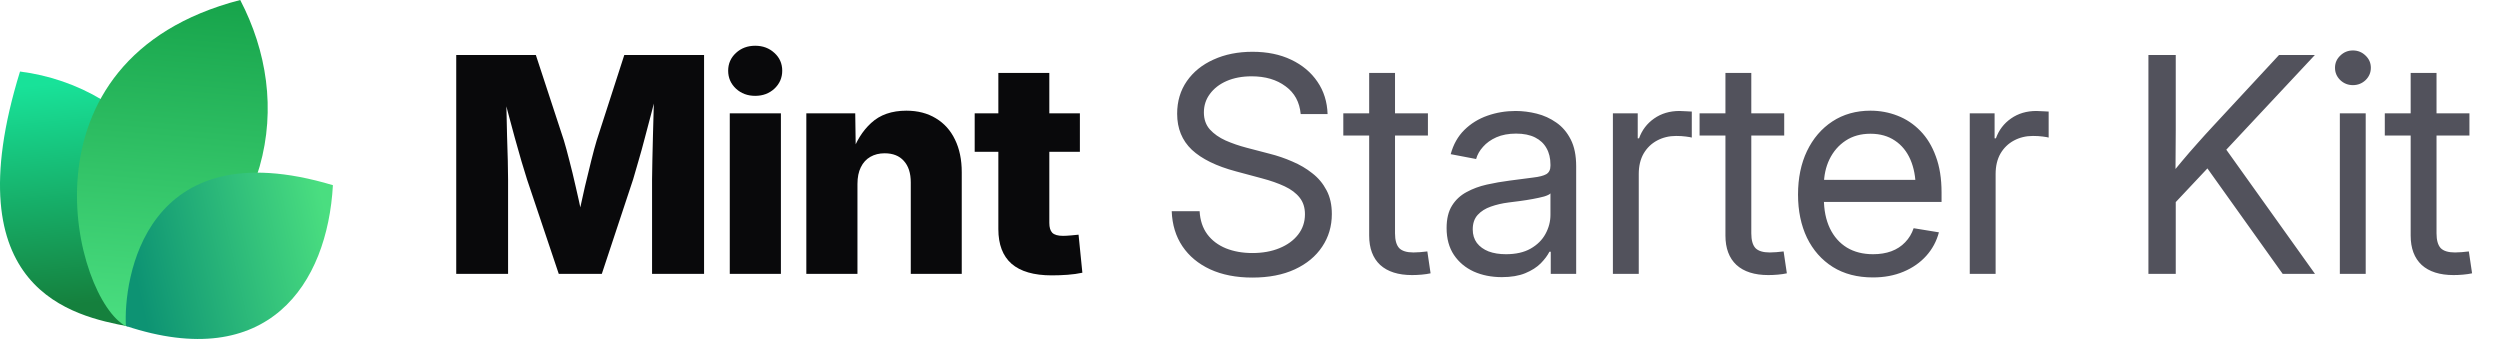
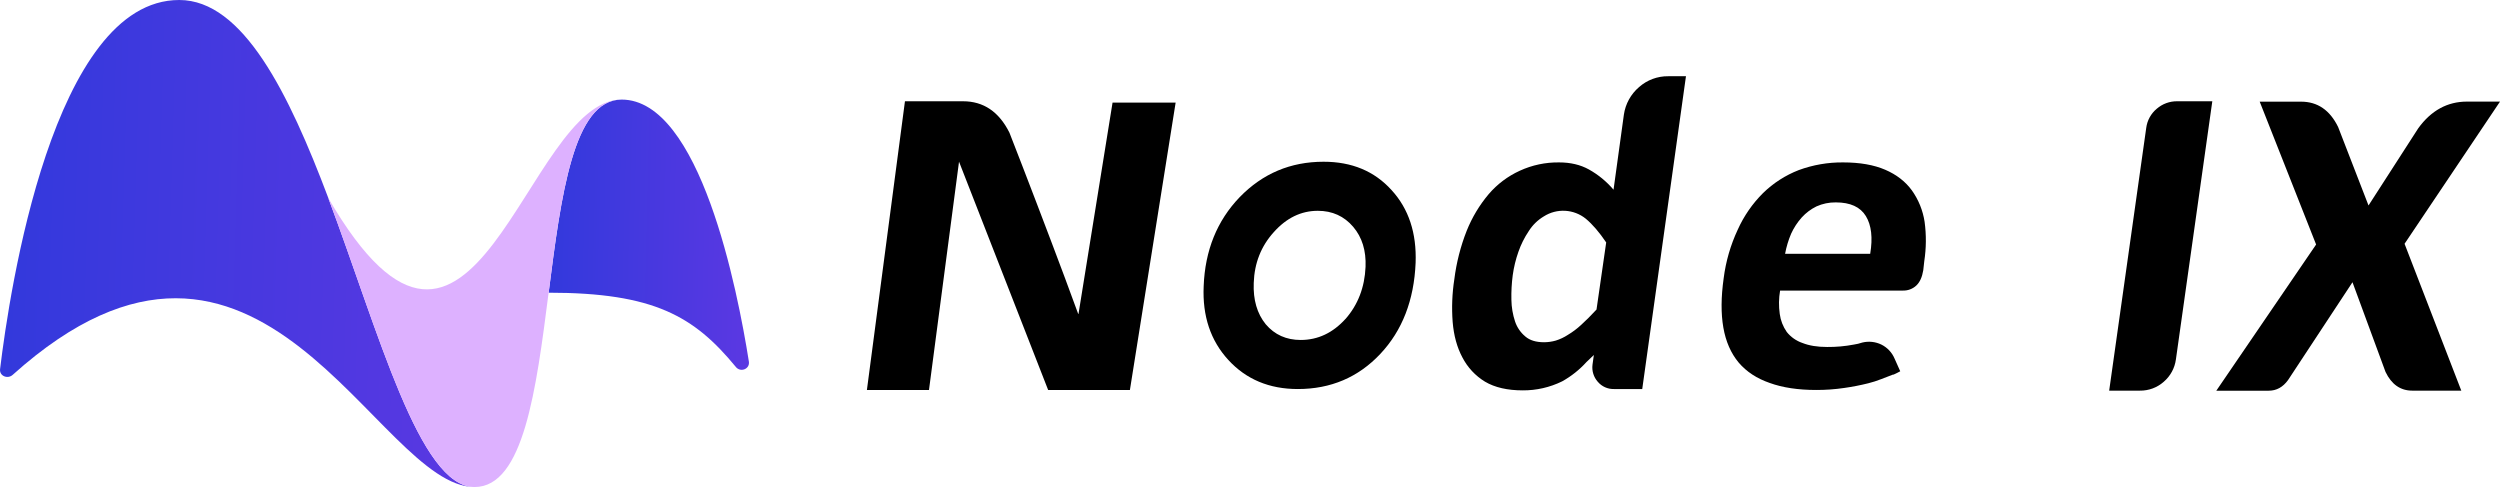
- <svg xmlns="http://www.w3.org/2000/svg" width="177" height="24" viewBox="0 0 177 24" fill="none">
-   <path d="M9.061 23.108C5.268 22.377 -3.391 20.627 1.417 5.064C9.634 6.099 16.973 14.064 9.061 23.108Z" fill="url(#paint0_linear_17557_2020)" />
-   <path d="M8.919 23.094C5.276 21.222 0.784 4.209 17.007 0C20.757 7.193 19.621 16.545 8.919 23.094Z" fill="url(#paint1_linear_17557_2020)" />
-   <path d="M8.914 23.079C8.735 19.882 10.159 9.085 23.57 13.111C23.181 20.123 18.984 26.418 8.914 23.079Z" fill="url(#paint2_linear_17557_2020)" />
-   <path d="M32.301 19.392V3.894H37.938L39.925 9.948C40.036 10.315 40.164 10.787 40.31 11.362C40.462 11.938 40.611 12.552 40.757 13.204C40.91 13.855 41.048 14.483 41.173 15.086C41.305 15.682 41.412 16.192 41.495 16.615H40.695C40.771 16.192 40.871 15.682 40.996 15.086C41.128 14.49 41.267 13.866 41.412 13.214C41.565 12.562 41.714 11.948 41.86 11.373C42.005 10.79 42.133 10.315 42.244 9.948L44.2 3.894H49.848V19.392H46.166V12.704C46.166 12.357 46.173 11.917 46.187 11.383C46.2 10.849 46.214 10.27 46.228 9.646C46.249 9.022 46.266 8.391 46.28 7.753C46.301 7.115 46.311 6.519 46.311 5.964H46.623C46.485 6.561 46.332 7.181 46.166 7.826C45.999 8.471 45.833 9.102 45.666 9.719C45.507 10.336 45.351 10.901 45.198 11.414C45.053 11.928 44.928 12.357 44.824 12.704L42.608 19.392H39.561L37.314 12.704C37.203 12.357 37.072 11.928 36.919 11.414C36.773 10.901 36.614 10.34 36.441 9.729C36.274 9.112 36.104 8.481 35.931 7.836C35.764 7.192 35.608 6.567 35.463 5.964H35.827C35.834 6.512 35.844 7.105 35.858 7.743C35.872 8.374 35.886 9.005 35.9 9.636C35.92 10.26 35.938 10.839 35.952 11.373C35.965 11.907 35.972 12.351 35.972 12.704V19.392H32.301ZM51.668 19.392V8.024H55.288V19.392H51.668ZM53.468 6.786C52.927 6.786 52.473 6.616 52.105 6.276C51.738 5.93 51.554 5.507 51.554 5.007C51.554 4.508 51.738 4.088 52.105 3.749C52.473 3.409 52.927 3.239 53.468 3.239C54.009 3.239 54.463 3.409 54.83 3.749C55.198 4.082 55.382 4.501 55.382 5.007C55.382 5.507 55.198 5.93 54.83 6.276C54.463 6.616 54.009 6.786 53.468 6.786ZM60.708 13.027V19.392H57.088V8.024H60.551L60.593 10.967H60.281C60.593 10.024 61.061 9.268 61.685 8.7C62.309 8.124 63.138 7.836 64.171 7.836C64.975 7.836 65.672 8.017 66.262 8.377C66.851 8.731 67.302 9.234 67.614 9.885C67.933 10.537 68.092 11.307 68.092 12.194V19.392H64.483V12.912C64.483 12.26 64.32 11.754 63.994 11.394C63.675 11.033 63.221 10.853 62.632 10.853C62.25 10.853 61.914 10.936 61.623 11.102C61.332 11.269 61.106 11.515 60.947 11.841C60.787 12.16 60.708 12.555 60.708 13.027ZM76.456 8.024V10.749H69.008V8.024H76.456ZM70.683 5.163H74.292V15.783C74.292 16.102 74.361 16.334 74.5 16.48C74.646 16.625 74.899 16.698 75.259 16.698C75.405 16.698 75.596 16.688 75.831 16.667C76.074 16.646 76.251 16.629 76.362 16.615L76.632 19.309C76.313 19.378 75.963 19.427 75.582 19.455C75.207 19.482 74.836 19.496 74.469 19.496C73.2 19.496 72.25 19.222 71.619 18.674C70.995 18.127 70.683 17.308 70.683 16.22V5.163Z" fill="#09090B" />
-   <path d="M88.667 19.652C87.523 19.652 86.528 19.458 85.682 19.07C84.843 18.681 84.188 18.137 83.716 17.437C83.245 16.736 82.992 15.908 82.957 14.951H84.933C84.968 15.596 85.148 16.14 85.474 16.584C85.8 17.021 86.24 17.354 86.795 17.582C87.35 17.804 87.974 17.915 88.667 17.915C89.388 17.915 90.026 17.801 90.581 17.572C91.143 17.343 91.583 17.024 91.902 16.615C92.228 16.199 92.391 15.717 92.391 15.169C92.391 14.698 92.266 14.306 92.017 13.994C91.767 13.675 91.413 13.408 90.956 13.193C90.498 12.978 89.954 12.787 89.323 12.621L87.502 12.132C86.123 11.765 85.082 11.255 84.382 10.603C83.689 9.944 83.342 9.095 83.342 8.055C83.342 7.174 83.571 6.404 84.028 5.746C84.486 5.087 85.117 4.577 85.921 4.217C86.726 3.849 87.645 3.666 88.678 3.666C89.718 3.666 90.63 3.853 91.413 4.227C92.204 4.602 92.824 5.122 93.275 5.787C93.726 6.446 93.965 7.209 93.993 8.076H92.089C92.013 7.23 91.656 6.574 91.018 6.11C90.387 5.638 89.586 5.403 88.615 5.403C87.95 5.403 87.36 5.513 86.847 5.735C86.341 5.957 85.946 6.262 85.661 6.651C85.377 7.032 85.235 7.469 85.235 7.961C85.235 8.447 85.377 8.849 85.661 9.168C85.946 9.48 86.317 9.74 86.774 9.948C87.232 10.149 87.724 10.319 88.251 10.457L89.884 10.884C90.439 11.023 90.977 11.206 91.496 11.435C92.023 11.657 92.495 11.934 92.911 12.267C93.334 12.593 93.67 12.995 93.92 13.474C94.17 13.945 94.294 14.504 94.294 15.149C94.294 16.015 94.066 16.788 93.608 17.468C93.157 18.148 92.512 18.681 91.673 19.07C90.834 19.458 89.832 19.652 88.667 19.652ZM101.097 8.024V9.594H95.106V8.024H101.097ZM96.937 5.163H98.767V16.521C98.767 17 98.865 17.347 99.059 17.562C99.26 17.77 99.6 17.874 100.078 17.874C100.21 17.874 100.366 17.867 100.546 17.853C100.733 17.832 100.903 17.815 101.056 17.801L101.285 19.351C101.097 19.392 100.886 19.423 100.65 19.444C100.414 19.465 100.189 19.475 99.974 19.475C98.996 19.475 98.244 19.236 97.717 18.758C97.197 18.272 96.937 17.579 96.937 16.677V5.163ZM106.33 19.621C105.595 19.621 104.932 19.489 104.343 19.226C103.754 18.955 103.285 18.564 102.939 18.05C102.592 17.53 102.419 16.896 102.419 16.147C102.419 15.495 102.547 14.965 102.804 14.556C103.06 14.146 103.403 13.828 103.833 13.599C104.263 13.363 104.742 13.186 105.269 13.068C105.796 12.95 106.333 12.857 106.881 12.787C107.574 12.69 108.132 12.617 108.555 12.569C108.978 12.52 109.287 12.441 109.481 12.33C109.675 12.212 109.772 12.014 109.772 11.737V11.654C109.772 11.203 109.679 10.815 109.492 10.489C109.311 10.163 109.041 9.91 108.68 9.729C108.32 9.549 107.872 9.459 107.338 9.459C106.805 9.459 106.34 9.546 105.945 9.719C105.556 9.892 105.241 10.118 104.998 10.395C104.755 10.665 104.593 10.953 104.509 11.258L102.71 10.915C102.897 10.222 103.22 9.65 103.677 9.199C104.135 8.748 104.679 8.412 105.31 8.19C105.941 7.968 106.607 7.857 107.307 7.857C107.8 7.857 108.295 7.92 108.795 8.044C109.301 8.169 109.765 8.381 110.188 8.679C110.611 8.97 110.951 9.369 111.208 9.875C111.464 10.374 111.593 11.005 111.593 11.768V19.392H109.793V17.822H109.7C109.568 18.085 109.363 18.359 109.086 18.643C108.809 18.921 108.444 19.153 107.994 19.34C107.543 19.527 106.988 19.621 106.33 19.621ZM106.621 17.998C107.321 17.998 107.904 17.867 108.368 17.603C108.84 17.333 109.19 16.986 109.419 16.563C109.654 16.133 109.772 15.682 109.772 15.211V13.692C109.703 13.769 109.554 13.841 109.325 13.911C109.096 13.973 108.829 14.032 108.524 14.088C108.226 14.143 107.921 14.192 107.609 14.233C107.304 14.275 107.033 14.309 106.798 14.337C106.354 14.393 105.938 14.49 105.549 14.628C105.168 14.76 104.86 14.954 104.624 15.211C104.388 15.467 104.27 15.811 104.27 16.241C104.27 16.615 104.367 16.934 104.561 17.198C104.762 17.461 105.04 17.662 105.393 17.801C105.747 17.933 106.156 17.998 106.621 17.998ZM114.193 19.392V8.024H115.951V9.792H116.045C116.253 9.209 116.61 8.741 117.116 8.388C117.622 8.034 118.219 7.857 118.905 7.857C119.058 7.857 119.217 7.864 119.384 7.878C119.55 7.885 119.682 7.892 119.779 7.899V9.74C119.716 9.719 119.578 9.695 119.363 9.667C119.155 9.639 118.922 9.625 118.666 9.625C118.174 9.625 117.726 9.733 117.324 9.948C116.922 10.163 116.603 10.471 116.367 10.874C116.138 11.276 116.024 11.758 116.024 12.319V19.392H114.193ZM126.322 8.024V9.594H120.33V8.024H126.322ZM122.161 5.163H123.992V16.521C123.992 17 124.089 17.347 124.283 17.562C124.484 17.77 124.824 17.874 125.302 17.874C125.434 17.874 125.59 17.867 125.77 17.853C125.958 17.832 126.127 17.815 126.28 17.801L126.509 19.351C126.322 19.392 126.11 19.423 125.874 19.444C125.639 19.465 125.413 19.475 125.198 19.475C124.221 19.475 123.468 19.236 122.941 18.758C122.421 18.272 122.161 17.579 122.161 16.677V5.163ZM132.604 19.642C131.502 19.642 130.555 19.396 129.765 18.903C128.974 18.404 128.364 17.714 127.934 16.834C127.511 15.946 127.3 14.927 127.3 13.775C127.3 12.611 127.511 11.584 127.934 10.697C128.364 9.802 128.964 9.102 129.734 8.596C130.51 8.089 131.408 7.836 132.428 7.836C133.1 7.836 133.738 7.954 134.341 8.19C134.952 8.426 135.489 8.783 135.954 9.261C136.425 9.74 136.793 10.343 137.056 11.071C137.327 11.792 137.462 12.645 137.462 13.63V14.296H128.433V12.735H136.463L135.631 13.297C135.631 12.541 135.506 11.876 135.257 11.3C135.007 10.725 134.643 10.277 134.165 9.958C133.686 9.632 133.107 9.469 132.428 9.469C131.748 9.469 131.162 9.632 130.67 9.958C130.177 10.284 129.796 10.725 129.526 11.279C129.262 11.827 129.13 12.441 129.13 13.12V14.046C129.13 14.864 129.273 15.572 129.557 16.168C129.841 16.757 130.243 17.211 130.763 17.53C131.283 17.842 131.901 17.998 132.615 17.998C133.093 17.998 133.523 17.929 133.905 17.79C134.293 17.645 134.619 17.433 134.882 17.156C135.153 16.879 135.354 16.546 135.486 16.157L137.275 16.449C137.108 17.08 136.81 17.634 136.38 18.113C135.95 18.591 135.413 18.966 134.768 19.236C134.123 19.507 133.402 19.642 132.604 19.642ZM139.459 19.392V8.024H141.217V9.792H141.311C141.519 9.209 141.876 8.741 142.382 8.388C142.888 8.034 143.485 7.857 144.171 7.857C144.324 7.857 144.483 7.864 144.649 7.878C144.816 7.885 144.948 7.892 145.045 7.899V9.74C144.982 9.719 144.844 9.695 144.629 9.667C144.421 9.639 144.188 9.625 143.932 9.625C143.439 9.625 142.992 9.733 142.59 9.948C142.188 10.163 141.869 10.471 141.633 10.874C141.404 11.276 141.29 11.758 141.29 12.319V19.392H139.459ZM153.429 14.961V12.715C153.783 12.257 154.136 11.82 154.49 11.404C154.844 10.981 155.204 10.565 155.572 10.156C155.939 9.74 156.314 9.327 156.695 8.918L161.355 3.894H163.893L157.277 10.967H157.184L153.429 14.961ZM152.108 19.392V3.894H154.043V9.241L154.022 12.559L154.043 13.505V19.392H152.108ZM161.615 19.392L155.967 11.477L157.173 9.969L163.903 19.392H161.615ZM165.661 19.392V8.024H167.492V19.392H165.661ZM166.587 6.027C166.24 6.027 165.942 5.909 165.692 5.673C165.443 5.43 165.318 5.139 165.318 4.799C165.318 4.459 165.443 4.172 165.692 3.936C165.942 3.693 166.24 3.572 166.587 3.572C166.934 3.572 167.232 3.693 167.482 3.936C167.731 4.172 167.856 4.459 167.856 4.799C167.856 5.139 167.731 5.43 167.482 5.673C167.232 5.909 166.934 6.027 166.587 6.027ZM174.836 8.024V9.594H168.844V8.024H174.836ZM170.675 5.163H172.506V16.521C172.506 17 172.603 17.347 172.797 17.562C172.998 17.77 173.338 17.874 173.816 17.874C173.948 17.874 174.104 17.867 174.284 17.853C174.472 17.832 174.641 17.815 174.794 17.801L175.023 19.351C174.836 19.392 174.624 19.423 174.388 19.444C174.153 19.465 173.927 19.475 173.712 19.475C172.735 19.475 171.982 19.236 171.455 18.758C170.935 18.272 170.675 17.579 170.675 16.677V5.163Z" fill="#52525C" />
+ <svg xmlns="http://www.w3.org/2000/svg" xmlns:xlink="http://www.w3.org/1999/xlink" id="图层_1" data-name="图层 1" viewBox="0 0 1872.58 364.79">
  <defs>
-     <linearGradient id="paint0_linear_17557_2020" x1="3.776" y1="5.916" x2="5.232" y2="21.559" gradientUnits="userSpaceOnUse">
-       <stop stop-color="#18E299" />
-       <stop offset="1" stop-color="#15803D" />
+     <style>.cls-1{fill:url(#未命名的渐变_2);}.cls-2{fill:url(#未命名的渐变_2-2);}.cls-3{fill:#ddb1ff;}</style>
+     <linearGradient id="未命名的渐变_2" x1="486.54" y1="395.25" x2="497.21" y2="394.93" gradientTransform="matrix(33.33, 0, 0, -33.33, -16199, 13367.67)" gradientUnits="userSpaceOnUse">
+       <stop offset="0" stop-color="#3239dc" />
+       <stop offset="1" stop-color="#5a38e2" />
    </linearGradient>
-     <linearGradient id="paint1_linear_17557_2020" x1="12.171" y1="-0.718" x2="10.19" y2="22.983" gradientUnits="userSpaceOnUse">
-       <stop stop-color="#16A34A" />
-       <stop offset="1" stop-color="#4ADE80" />
-     </linearGradient>
-     <linearGradient id="paint2_linear_17557_2020" x1="23.133" y1="15.353" x2="9.338" y2="18.52" gradientUnits="userSpaceOnUse">
-       <stop stop-color="#4ADE80" />
-       <stop offset="1" stop-color="#0D9373" />
-     </linearGradient>
+     <linearGradient id="未命名的渐变_2-2" x1="498.87" y1="395.3" x2="503.37" y2="395.19" xlink:href="#未命名的渐变_2" />
  </defs>
+   <path class="cls-1" d="M153.34,17.6C58.91,17.6,26.25,235.23,19.15,294.13c-.61,5.05,5.63,7.67,9.44,4.26,186-167.14,272.18,84,346,84C333.26,382.4,303,266.92,265,165.87,235.39,87.38,201.14,17.6,153.34,17.6Z" transform="translate(-19.1 -17.6)" />
+   <path class="cls-2" d="M570.29,292.5c3.57,4.32,10.61,1.47,9.74-4.07-8.51-53.83-36.51-196.24-95.32-196.24-36.16,0-45.37,72.09-54.63,144.42l-.05.23c79,0,109.05,17.72,140.26,55.63Z" transform="translate(-19.1 -17.6)" />
+   <path class="cls-3" d="M264.94,165.87c38,101,68.32,216.53,109.63,216.53,36.76,0,46.16-72.86,55.46-145.54l.05-.23c9.26-72.35,18.47-144.46,54.61-144.46-72.47,0-110.1,262.92-219.73,73.7Z" transform="translate(-19.1 -17.6)" />
+   <path d="M826.94,252.7l25.5-158.25h47.25L865.44,309.7H804.19l-66.75-171-22.5,171h-46.5l28.5-216.25h43.5q23,0,34.75,23.5,9,23,20.75,53.75t20.75,54.87q9,24.13,10,27.13Z" transform="translate(-19.1 -17.6)" />
+   <path d="M1061.44,160q19.24,21,18,54.5-1.76,42-26.5,68.25T991.19,309q-32,0-52-21.75T920.69,232q1.5-40.24,27-66.75,25.75-26.5,62.75-26.5Q1042.19,138.7,1061.44,160Zm-34.5,96.5q14-16,15-39,.75-18.24-9.25-30-10.25-12-26.5-12-18.75,0-33,16-14.25,15.75-15,38-.75,19,9,31,10,11.76,26.25,11.75Q1012.69,272.2,1026.94,256.45Z" transform="translate(-19.1 -17.6)" />
+   <path d="M1227.69,159.7l7.75-56.25a33.46,33.46,0,0,1,11.38-20.63,32.39,32.39,0,0,1,21.87-8.12h13.25L1249.19,309h-21.25a15.32,15.32,0,0,1-12-5.38,16.15,16.15,0,0,1-4-12.87l1-7.25q-3,2.74-5.5,5.25a71.42,71.42,0,0,1-18.25,14.5,66.06,66.06,0,0,1-29.5,6.75q-17.25,0-28.25-6.5a46,46,0,0,1-17-18.25q-6-11.25-7.25-26.5a139.41,139.41,0,0,1,1.25-32,149.75,149.75,0,0,1,9.25-36.25,100.46,100.46,0,0,1,16.5-27.5,67.5,67.5,0,0,1,23.25-17.5,68.24,68.24,0,0,1,29.5-6.25q12.75,0,22.25,5.25A67.1,67.1,0,0,1,1227.69,159.7Zm-12.75,89.75,7.25-50.25q-7.76-11.5-15.25-17.75a27,27,0,0,0-31.5-1.75,33.75,33.75,0,0,0-11.25,11,67.28,67.28,0,0,0-7.75,15.5,89.21,89.21,0,0,0-4.25,17.5,119,119,0,0,0-1,18.5,54.3,54.3,0,0,0,2.75,16.25,24.85,24.85,0,0,0,7.75,11.25q5,4.26,14,4.25a32.38,32.38,0,0,0,8.75-1.25,36.21,36.21,0,0,0,9-4.25,59.51,59.51,0,0,0,10-7.5Q1208.69,256.21,1214.94,249.45Z" transform="translate(-19.1 -17.6)" />
+   <path d="M1407.69,275.7a34.74,34.74,0,0,0,6.25-1.5,21.24,21.24,0,0,1,14.38,1.5,20.68,20.68,0,0,1,9.87,10.5l4.25,9.5c-1.17.66-2.83,1.5-5,2.5h-.5l-8.75,3.37a76.08,76.08,0,0,1-9.75,3.13,174.32,174.32,0,0,1-18,3.5,141.59,141.59,0,0,1-21,1.5q-20.25,0-34.75-5.25-14.51-5-23.25-15.25-8.75-10.5-11.5-26.25t.25-37a122.25,122.25,0,0,1,10.5-36.25,91.76,91.76,0,0,1,19-27.5A79.41,79.41,0,0,1,1366.44,145a93.6,93.6,0,0,1,33.25-5.75q18.75,0,31.5,5.5t20,15.5a54.78,54.78,0,0,1,9.5,23.5,103.37,103.37,0,0,1-.25,29.5l-.75,6.75q-1.25,7.76-5.25,11.5a14.06,14.06,0,0,1-10,3.75h-92a56.54,56.54,0,0,0-.25,17.5,30.47,30.47,0,0,0,5.25,13.5,25.44,25.44,0,0,0,11.75,8.25q7.5,3,18.5,3A102.37,102.37,0,0,0,1407.69,275.7Zm-47-83a71.44,71.44,0,0,0-4.5,15h63.75q3-18-3.25-28.25t-22.5-10.25a34.19,34.19,0,0,0-14.5,3,36.82,36.82,0,0,0-11,8.25A48.56,48.56,0,0,0,1360.69,192.7Z" transform="translate(-19.1 -17.6)" />
+   <path d="M1598.94,310.2l27.75-196.75a22.37,22.37,0,0,1,7.87-14.38,23,23,0,0,1,15.38-5.62h26.25L1648.94,286.7a26.76,26.76,0,0,1-9.13,16.87,26.37,26.37,0,0,1-17.87,6.63Z" transform="translate(-19.1 -17.6)" />
+   <path d="M1830.44,113.7q14.49-20,36.5-20h24.75l-71.5,106.5,42.5,110h-36.75q-13.26,0-20-14L1781.19,229l-48.25,73.25q-5.76,8-14.5,8h-39.25l74.75-109.5-42.25-107h31q18.49,0,27.75,19l22.75,58.75Z" transform="translate(-19.1 -17.6)" />
</svg>
